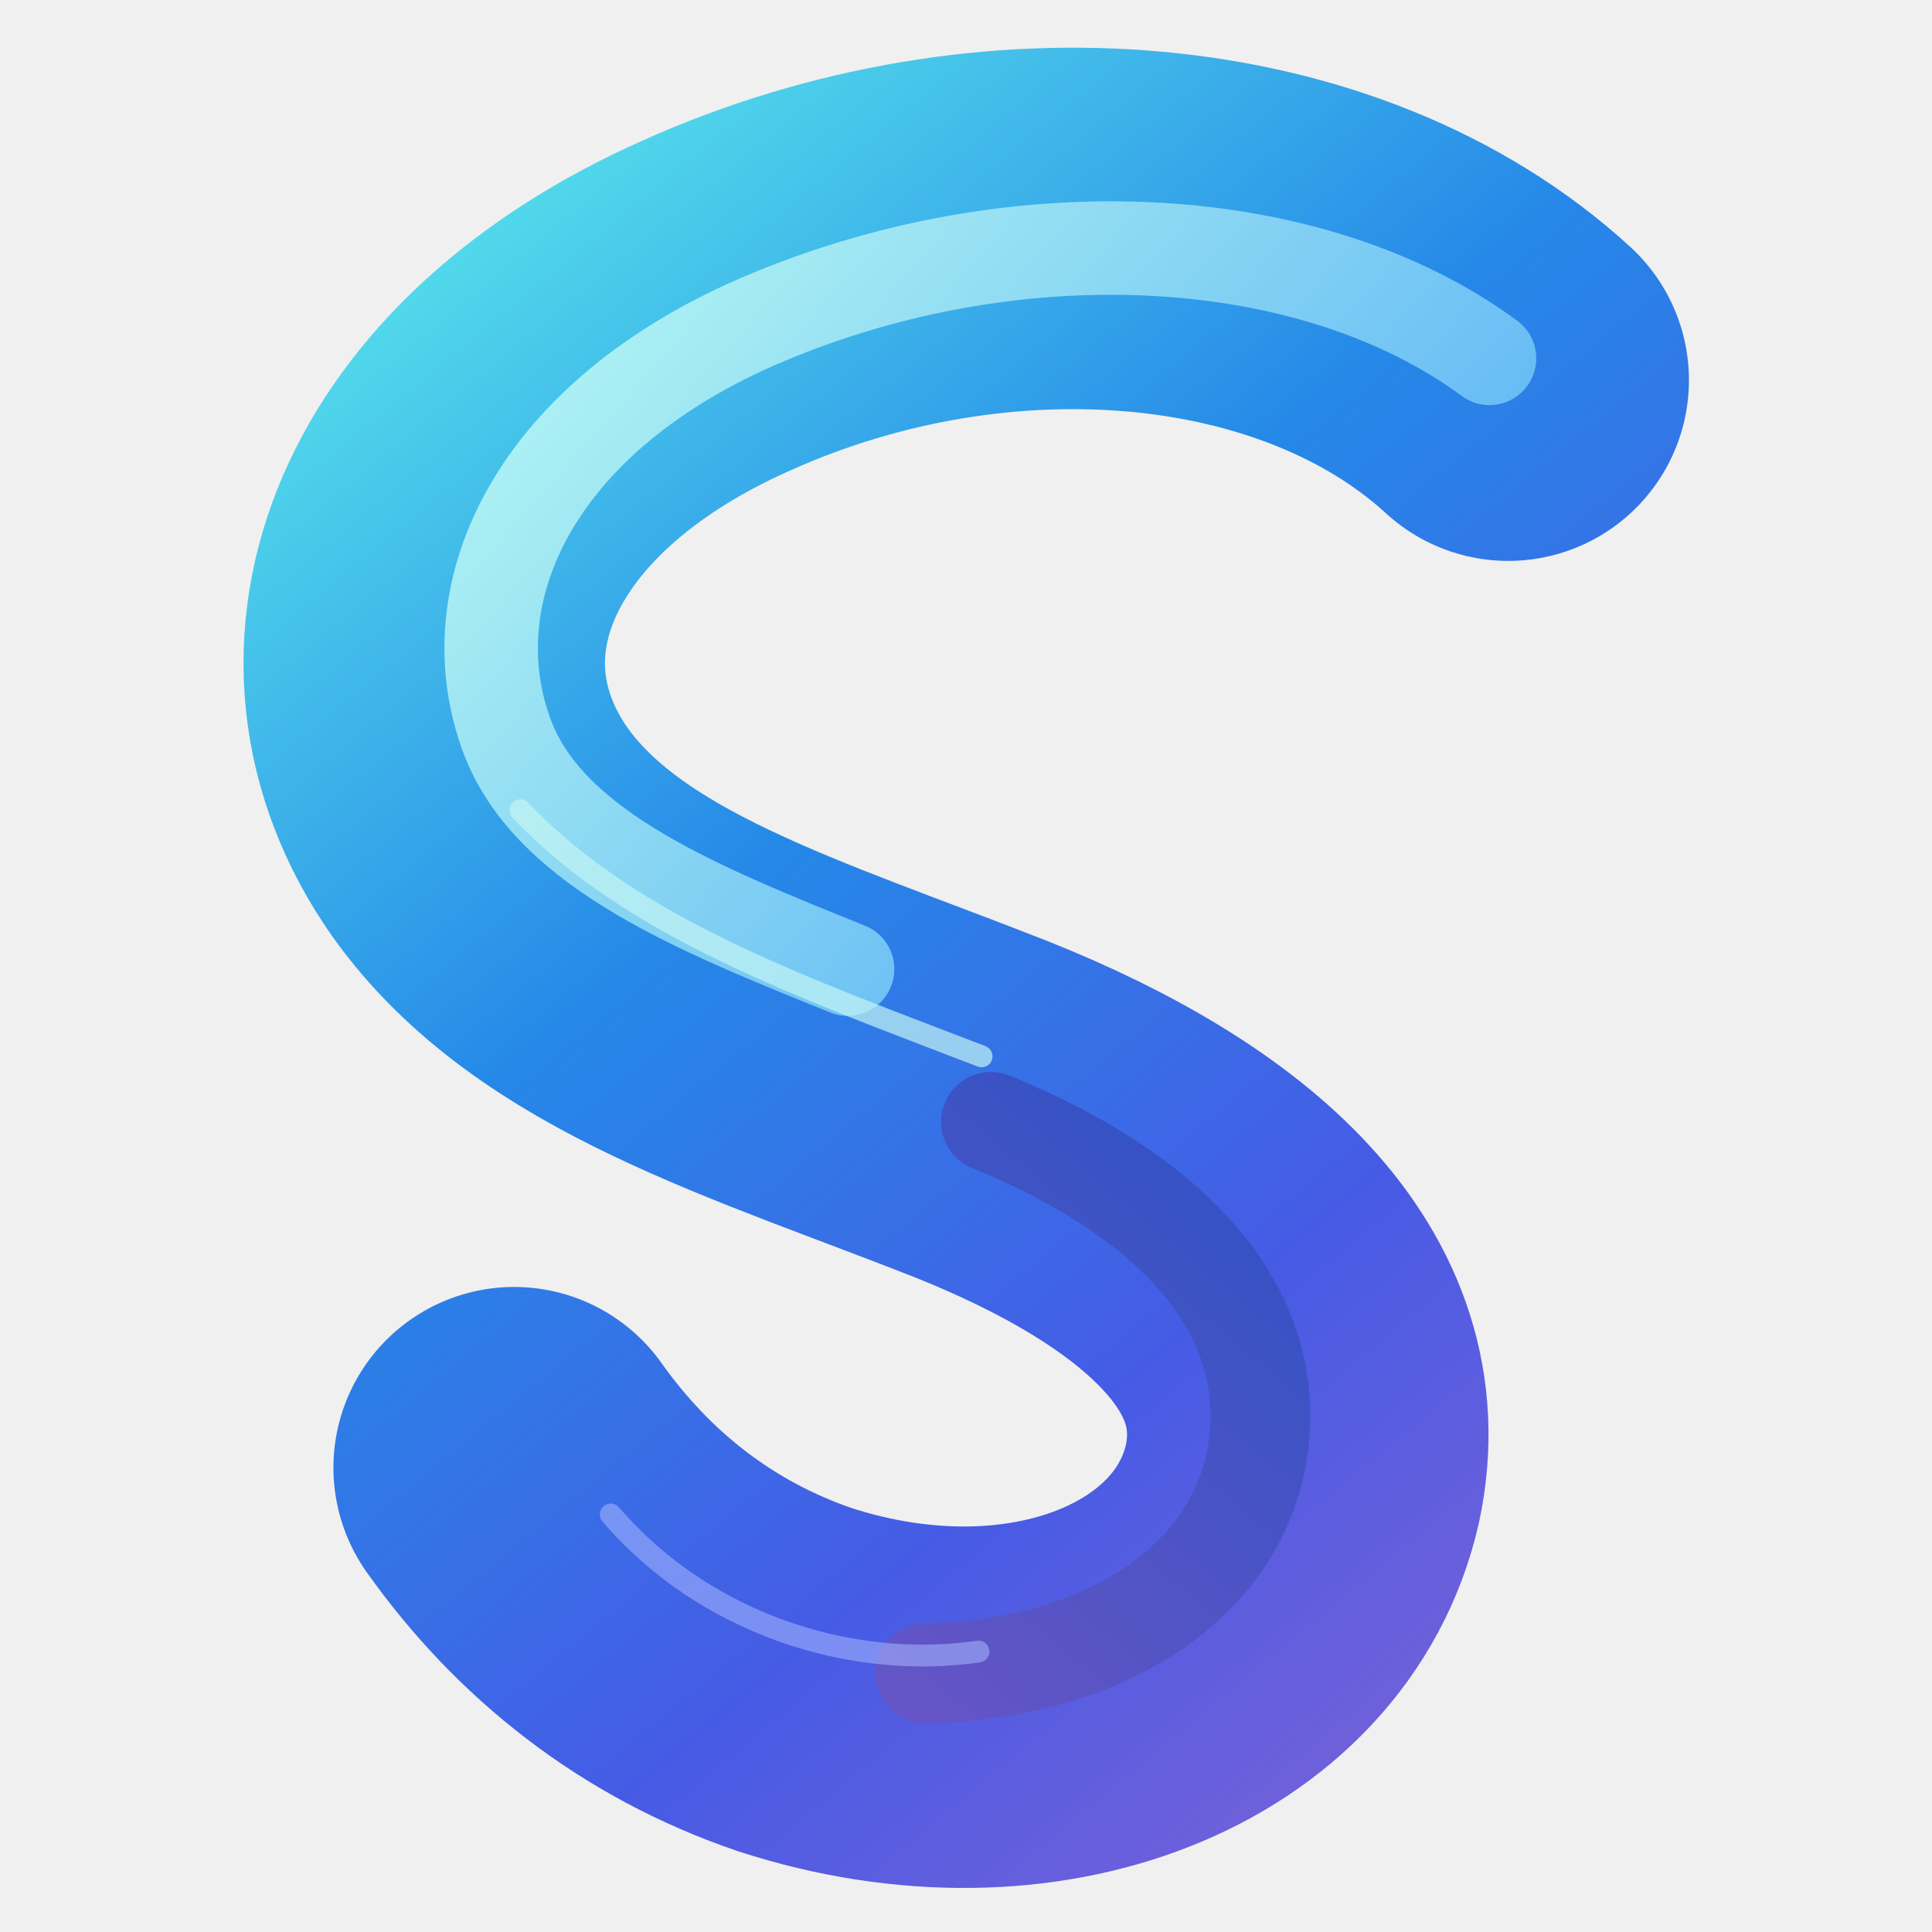
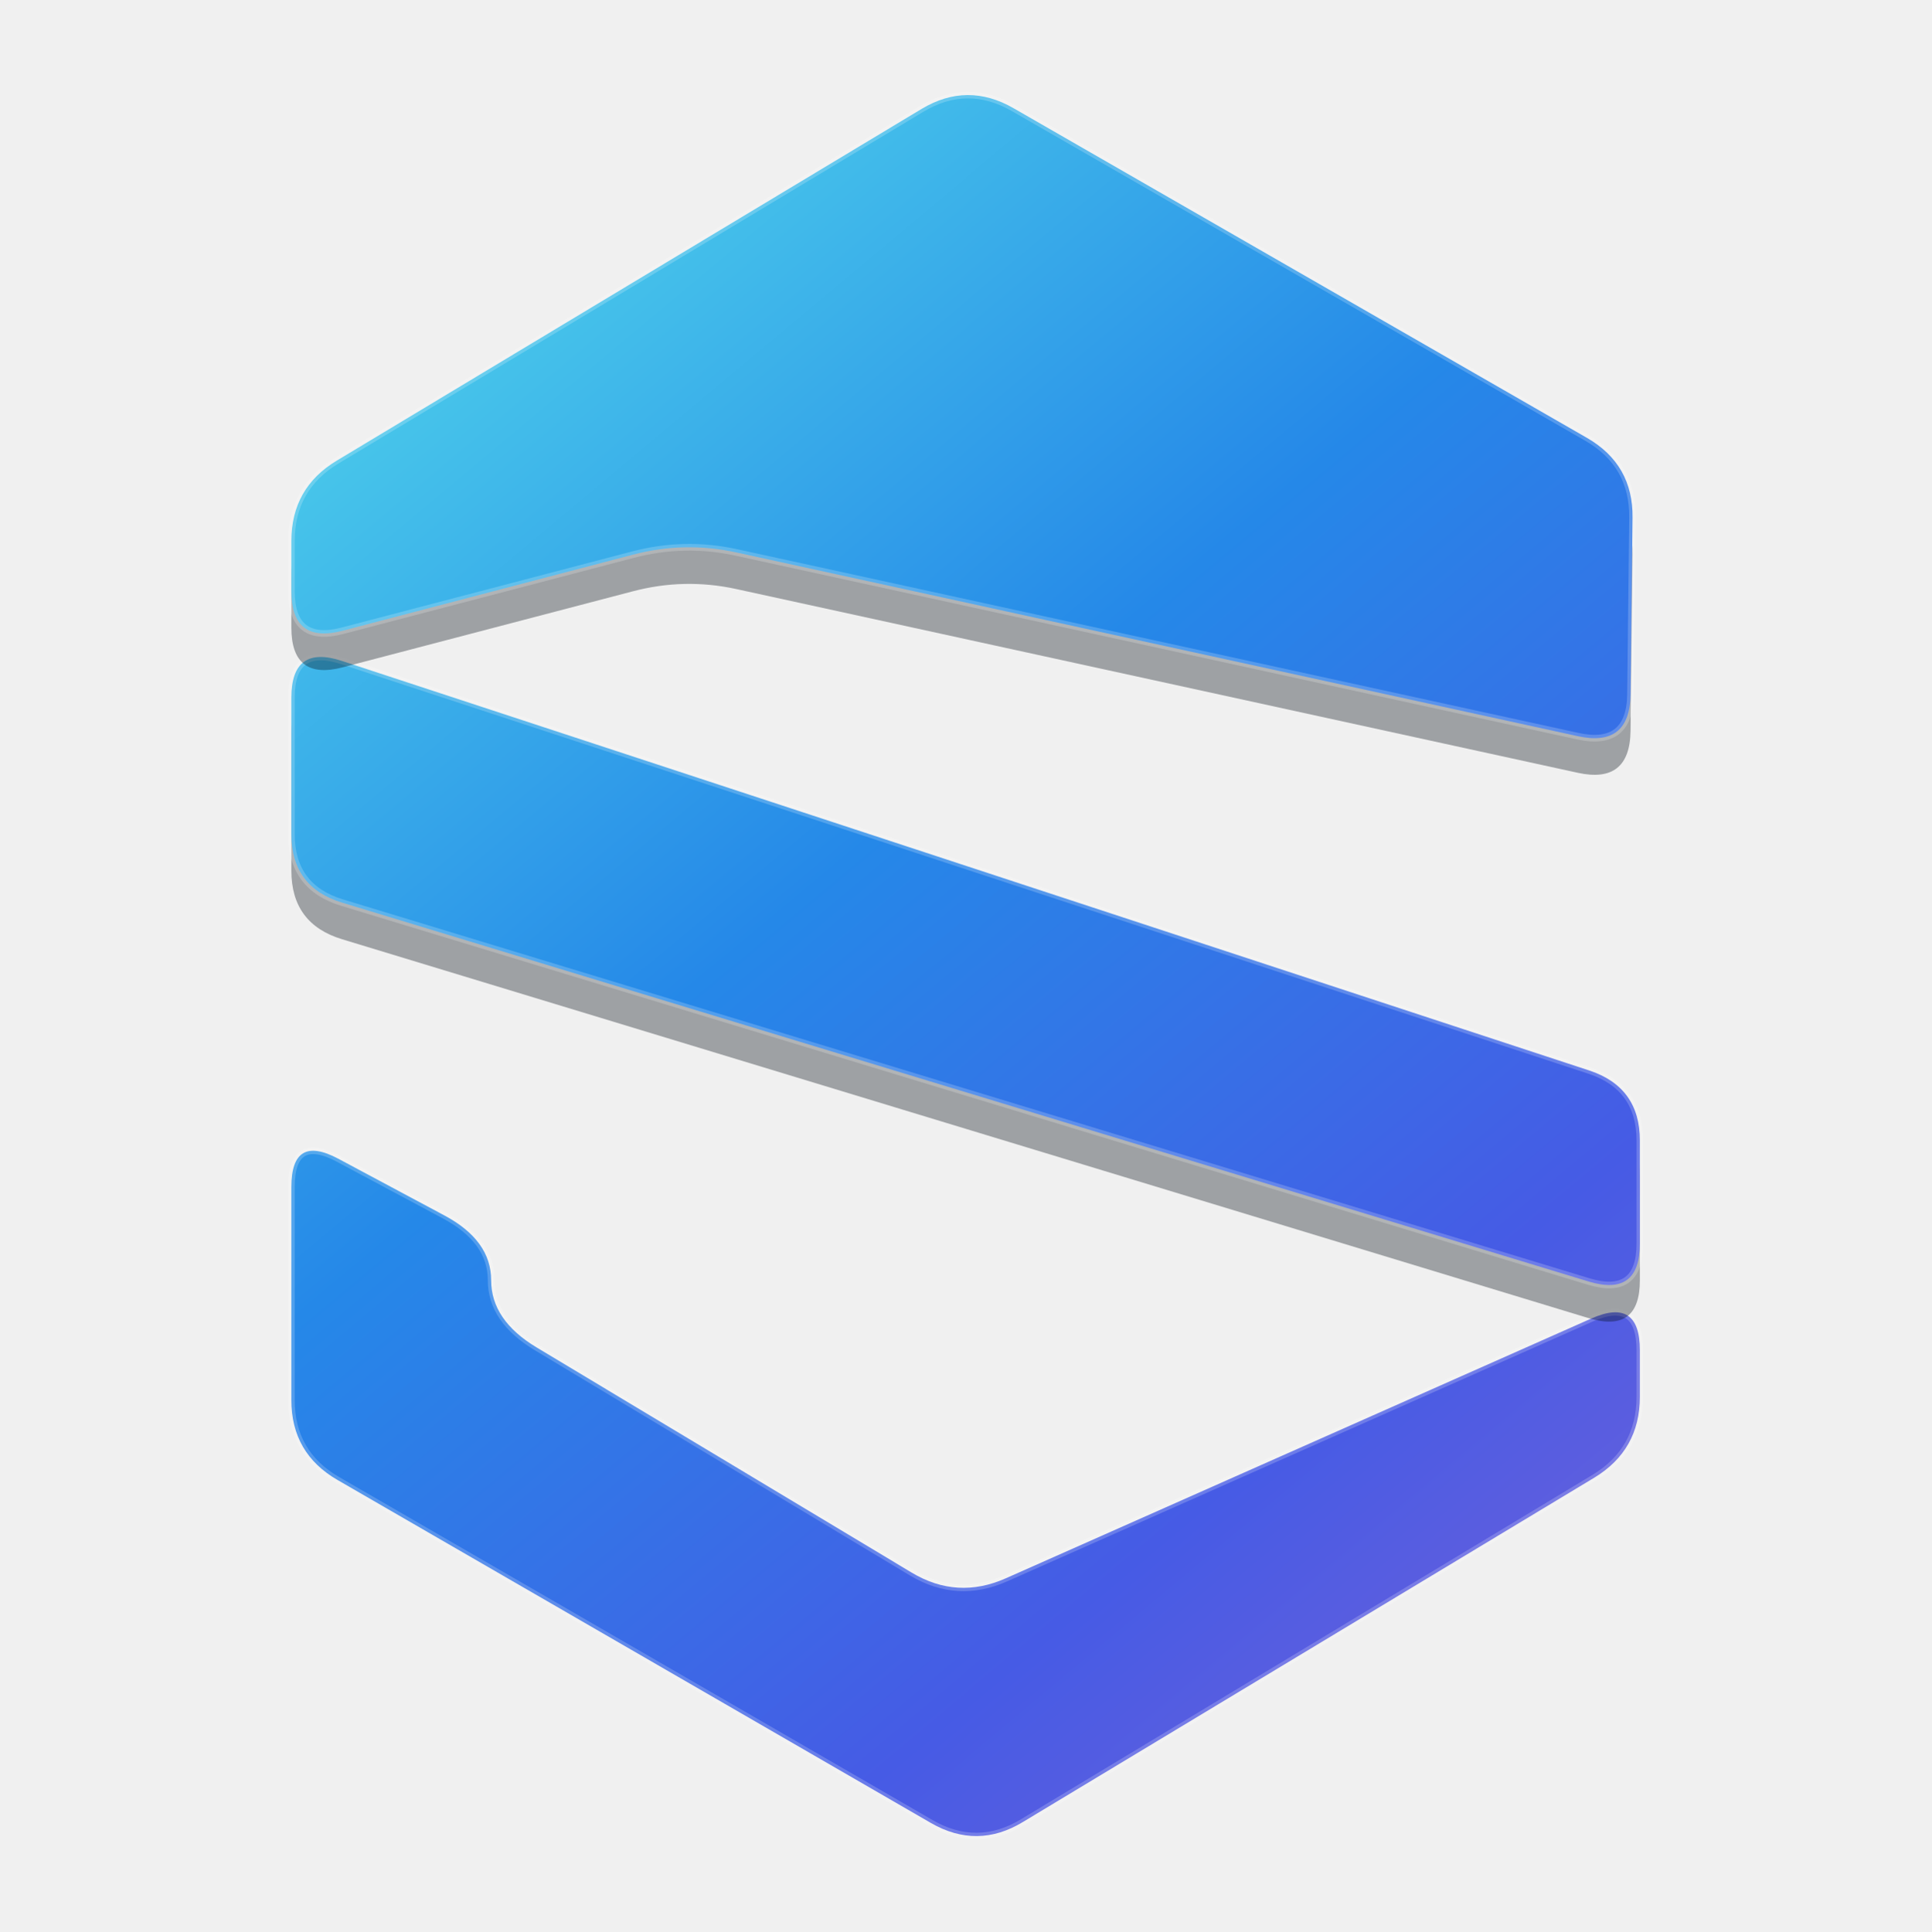
- <svg xmlns="http://www.w3.org/2000/svg" viewBox="196 218 620 620" role="img" aria-labelledby="title">
+ <svg xmlns="http://www.w3.org/2000/svg" viewBox="-15 0 580 580" role="img" aria-labelledby="title">
  <defs>
-     <linearGradient id="sc-ribbon" x1="320" y1="300" x2="700" y2="760" gradientUnits="userSpaceOnUse">
+     <linearGradient id="sc-mark" x1="70" y1="50" x2="480" y2="540" gradientUnits="userSpaceOnUse">
      <stop offset="0" stop-color="#54DDEB" />
-       <stop offset="0.38" stop-color="#2588E8" />
-       <stop offset="0.72" stop-color="#465BE5" />
+       <stop offset="0.42" stop-color="#2588E8" />
+       <stop offset="0.76" stop-color="#465BE5" />
      <stop offset="1" stop-color="#7761D8" />
    </linearGradient>
-     <linearGradient id="sc-fold" x1="360" y1="330" x2="620" y2="560" gradientUnits="userSpaceOnUse">
-       <stop offset="0" stop-color="#B1F4F3" />
-       <stop offset="1" stop-color="#4CA8F4" />
-     </linearGradient>
-     <linearGradient id="sc-underfold" x1="600" y1="590" x2="450" y2="770" gradientUnits="userSpaceOnUse">
-       <stop offset="0" stop-color="#3152C4" />
-       <stop offset="1" stop-color="#6C55C6" />
-     </linearGradient>
  </defs>
-   <path d="M680 340 C620 285 515 276 426 316 C338 355 310 428 350 485 C382 530 445 548 511 574 C581 602 625 642 614 694 C601 752 528 782 451 757 C413 744 383 720 361 689" fill="none" stroke="url(#sc-ribbon)" stroke-width="116" stroke-linecap="round" stroke-linejoin="round" />
-   <path d="M674 333 C617 291 523 286 442 320 C368 351 341 408 359 455 C373 491 421 510 468 529" fill="none" stroke="url(#sc-fold)" stroke-width="30" stroke-linecap="round" stroke-linejoin="round" />
-   <path d="M514 578 C575 603 608 641 599 687 C590 730 545 754 493 755" fill="none" stroke="url(#sc-underfold)" stroke-width="32" stroke-linecap="round" stroke-linejoin="round" />
-   <path d="M363 478 C399 516 454 535 511 557" fill="none" stroke="#C4F6F4" stroke-opacity="0.7" stroke-width="7" stroke-linecap="round" stroke-linejoin="round" />
-   <path d="M392 704 C422 739 469 754 510 748" fill="none" stroke="#A7B7FF" stroke-opacity="0.55" stroke-width="7" stroke-linecap="round" stroke-linejoin="round" />
+   <path d="M72.5 356.5 Q72.5 340.5 86.6 348 L118.4 365 Q132.5 372.5 132.5 384.5 L132.5 384.5 Q132.5 396.5 146.2 404.7 L258.8 472.3 Q272.5 480.5 287.1 474 L462.9 396 Q477.5 389.5 477.5 405.5 L477.5 419.5 Q477.5 435.5 463.8 443.8 L292.2 547.2 Q278.5 555.5 264.6 547.5 L86.4 444.5 Q72.5 436.5 72.5 420.5Z" fill="url(#sc-mark)" stroke="#FFFFFF" stroke-opacity="0.2" stroke-width="2" stroke-linejoin="round" />
+   <path d="M72.5 209.5 Q72.5 193.5 87.7 198.5 L462.3 321.5 Q477.5 326.5 477.5 342.5 L477.5 373.5 Q477.5 389.5 462.2 384.9 L87.8 271.1 Q72.5 266.5 72.5 250.5Z" fill="#020B14" fill-opacity="0.34" transform="translate(0 11)" />
+   <path d="M72.5 209.5 Q72.5 193.5 87.7 198.5 L462.3 321.5 Q477.5 326.5 477.5 342.5 L477.5 373.5 Q477.5 389.5 462.2 384.9 L87.8 271.1 Q72.5 266.5 72.5 250.5Z" fill="url(#sc-mark)" stroke="#FFFFFF" stroke-opacity="0.2" stroke-width="2" stroke-linejoin="round" />
+   <path d="M72.5 162.5 Q72.5 146.5 86.2 138.3 L261.8 32.7 Q275.5 24.5 289.4 32.5 L461.6 131.5 Q475.5 139.5 475.3 155.5 L474.7 208.5 Q474.5 224.5 458.9 221.1 L206.1 165.9 Q190.5 162.5 175 166.6 L88 189.4 Q72.5 193.5 72.5 177.5Z" fill="#020B14" fill-opacity="0.34" transform="translate(0 11)" />
+   <path d="M72.5 162.5 Q72.5 146.5 86.2 138.3 L261.8 32.7 Q275.5 24.5 289.4 32.5 L461.6 131.5 Q475.5 139.5 475.3 155.5 L474.7 208.5 Q474.5 224.5 458.9 221.1 L206.1 165.9 Q190.5 162.5 175 166.6 L88 189.4 Q72.5 193.5 72.5 177.5Z" fill="url(#sc-mark)" stroke="#FFFFFF" stroke-opacity="0.2" stroke-width="2" stroke-linejoin="round" />
</svg>
